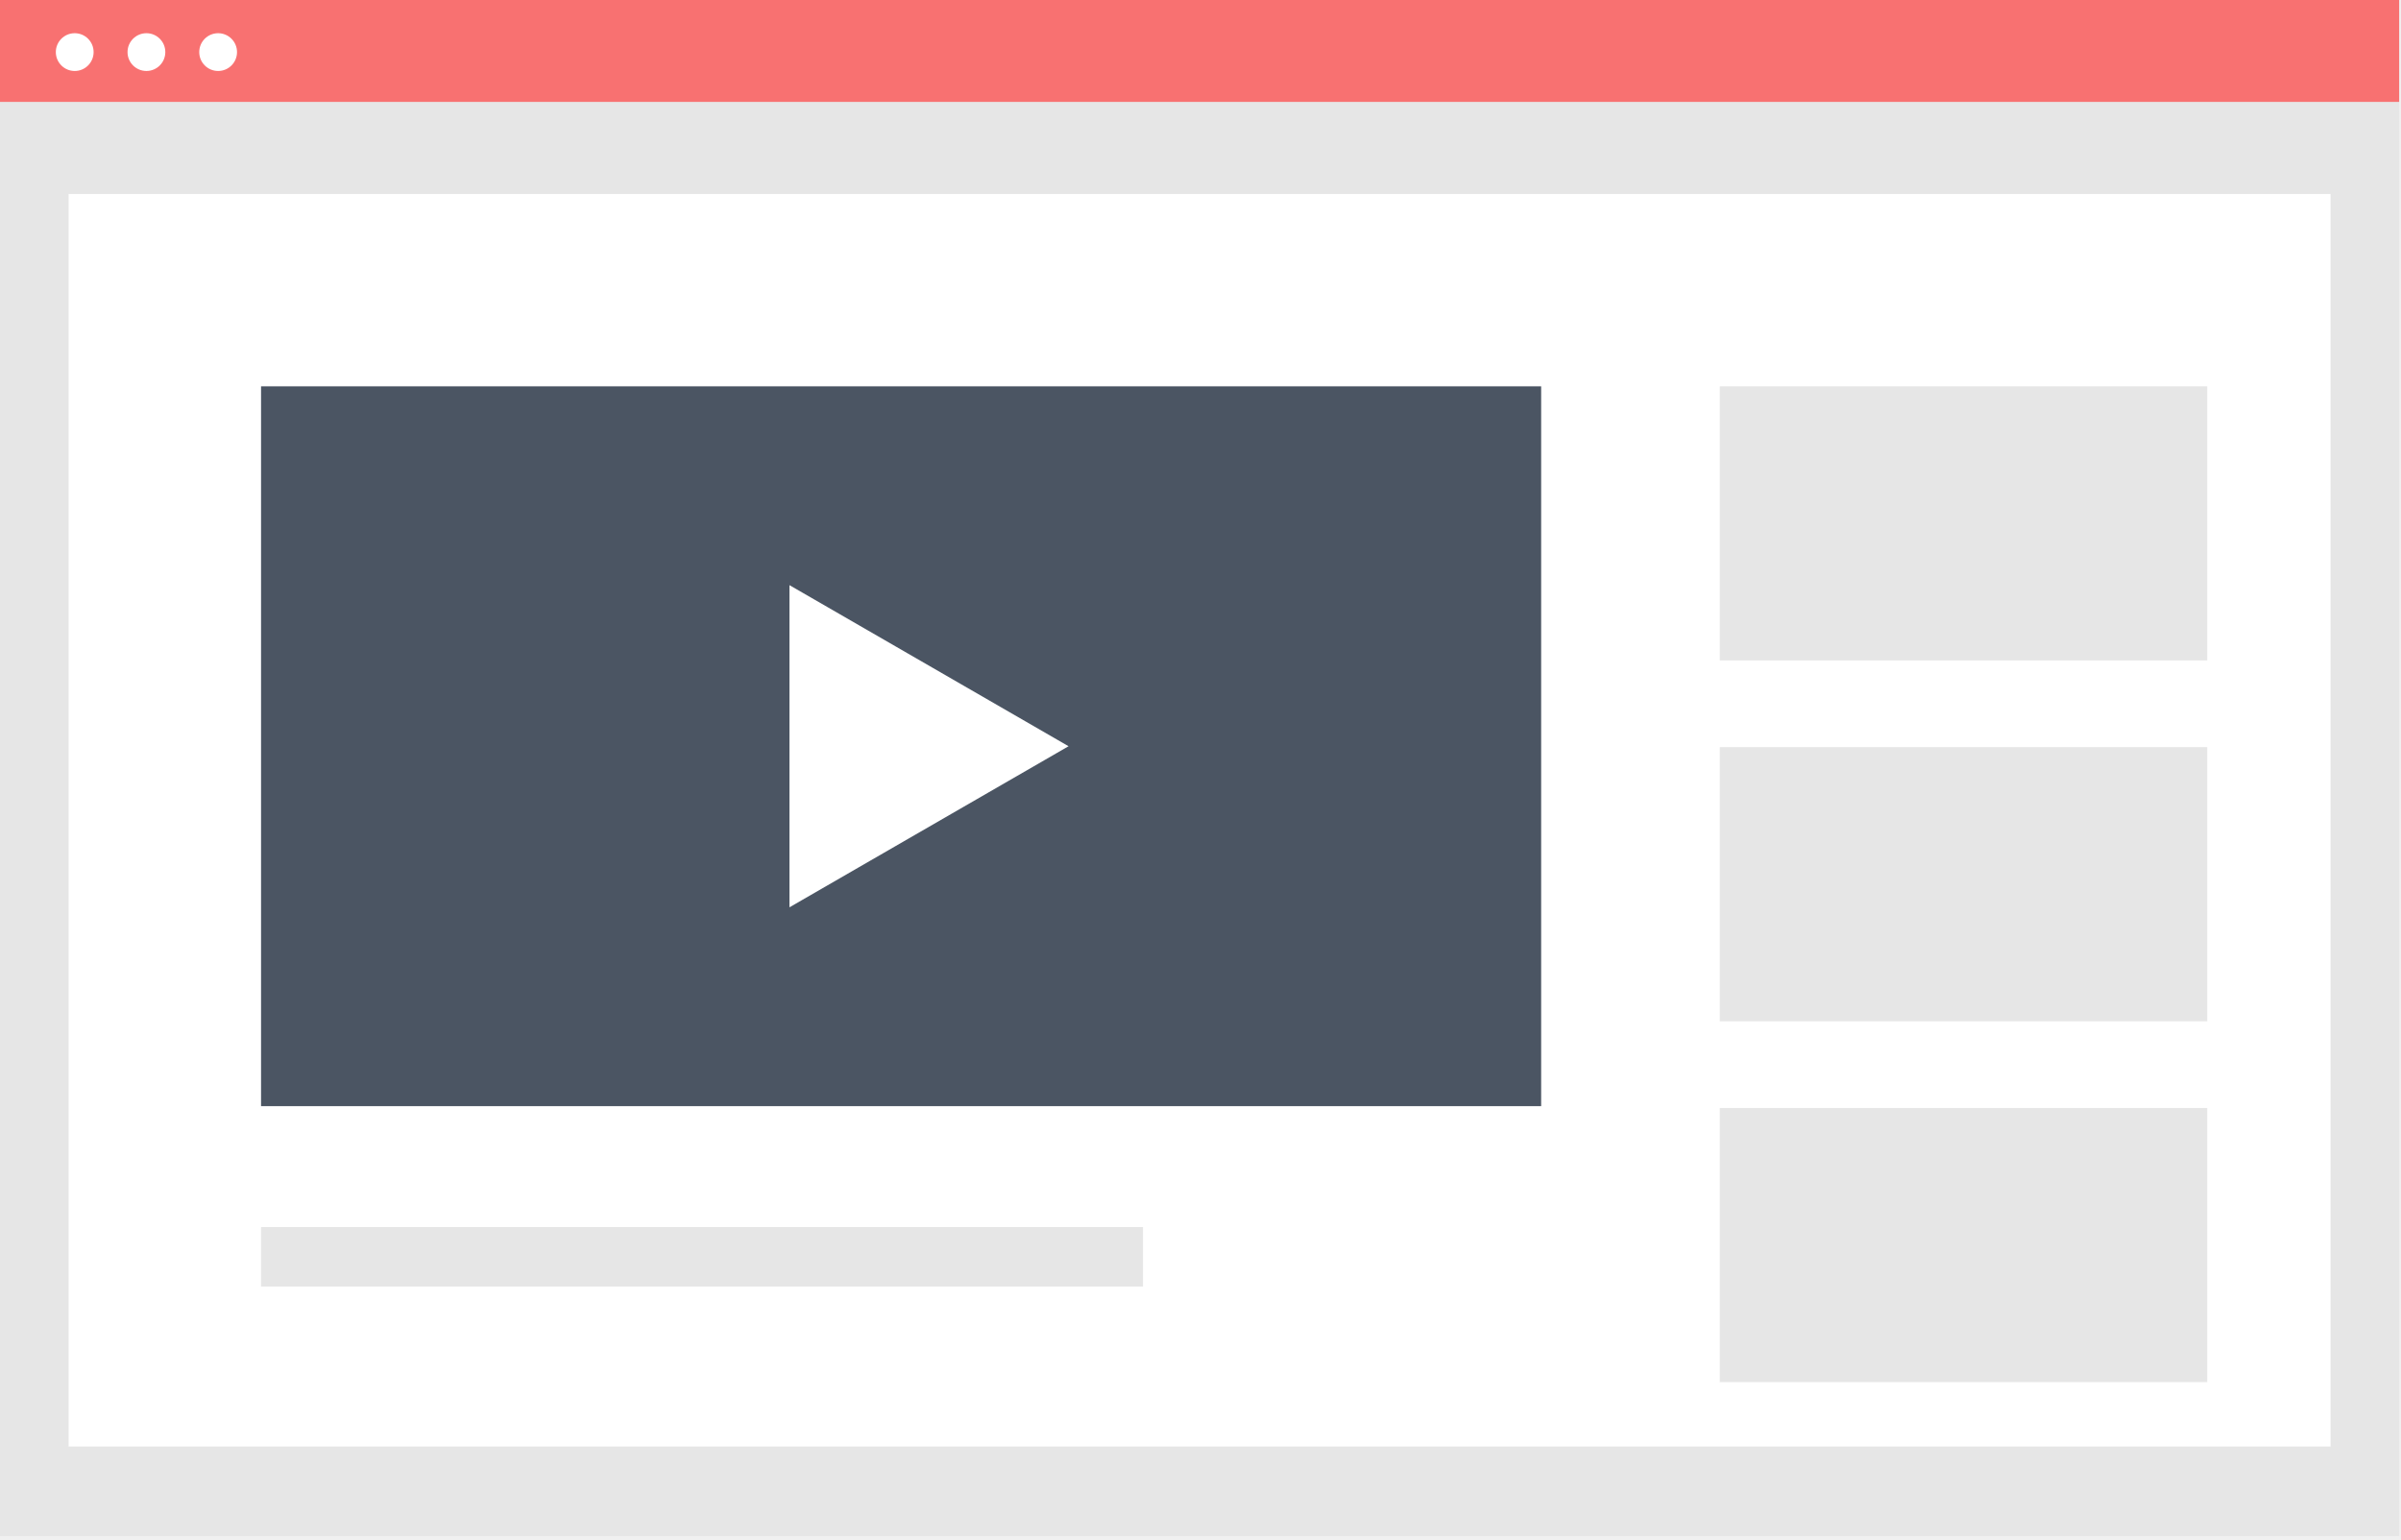
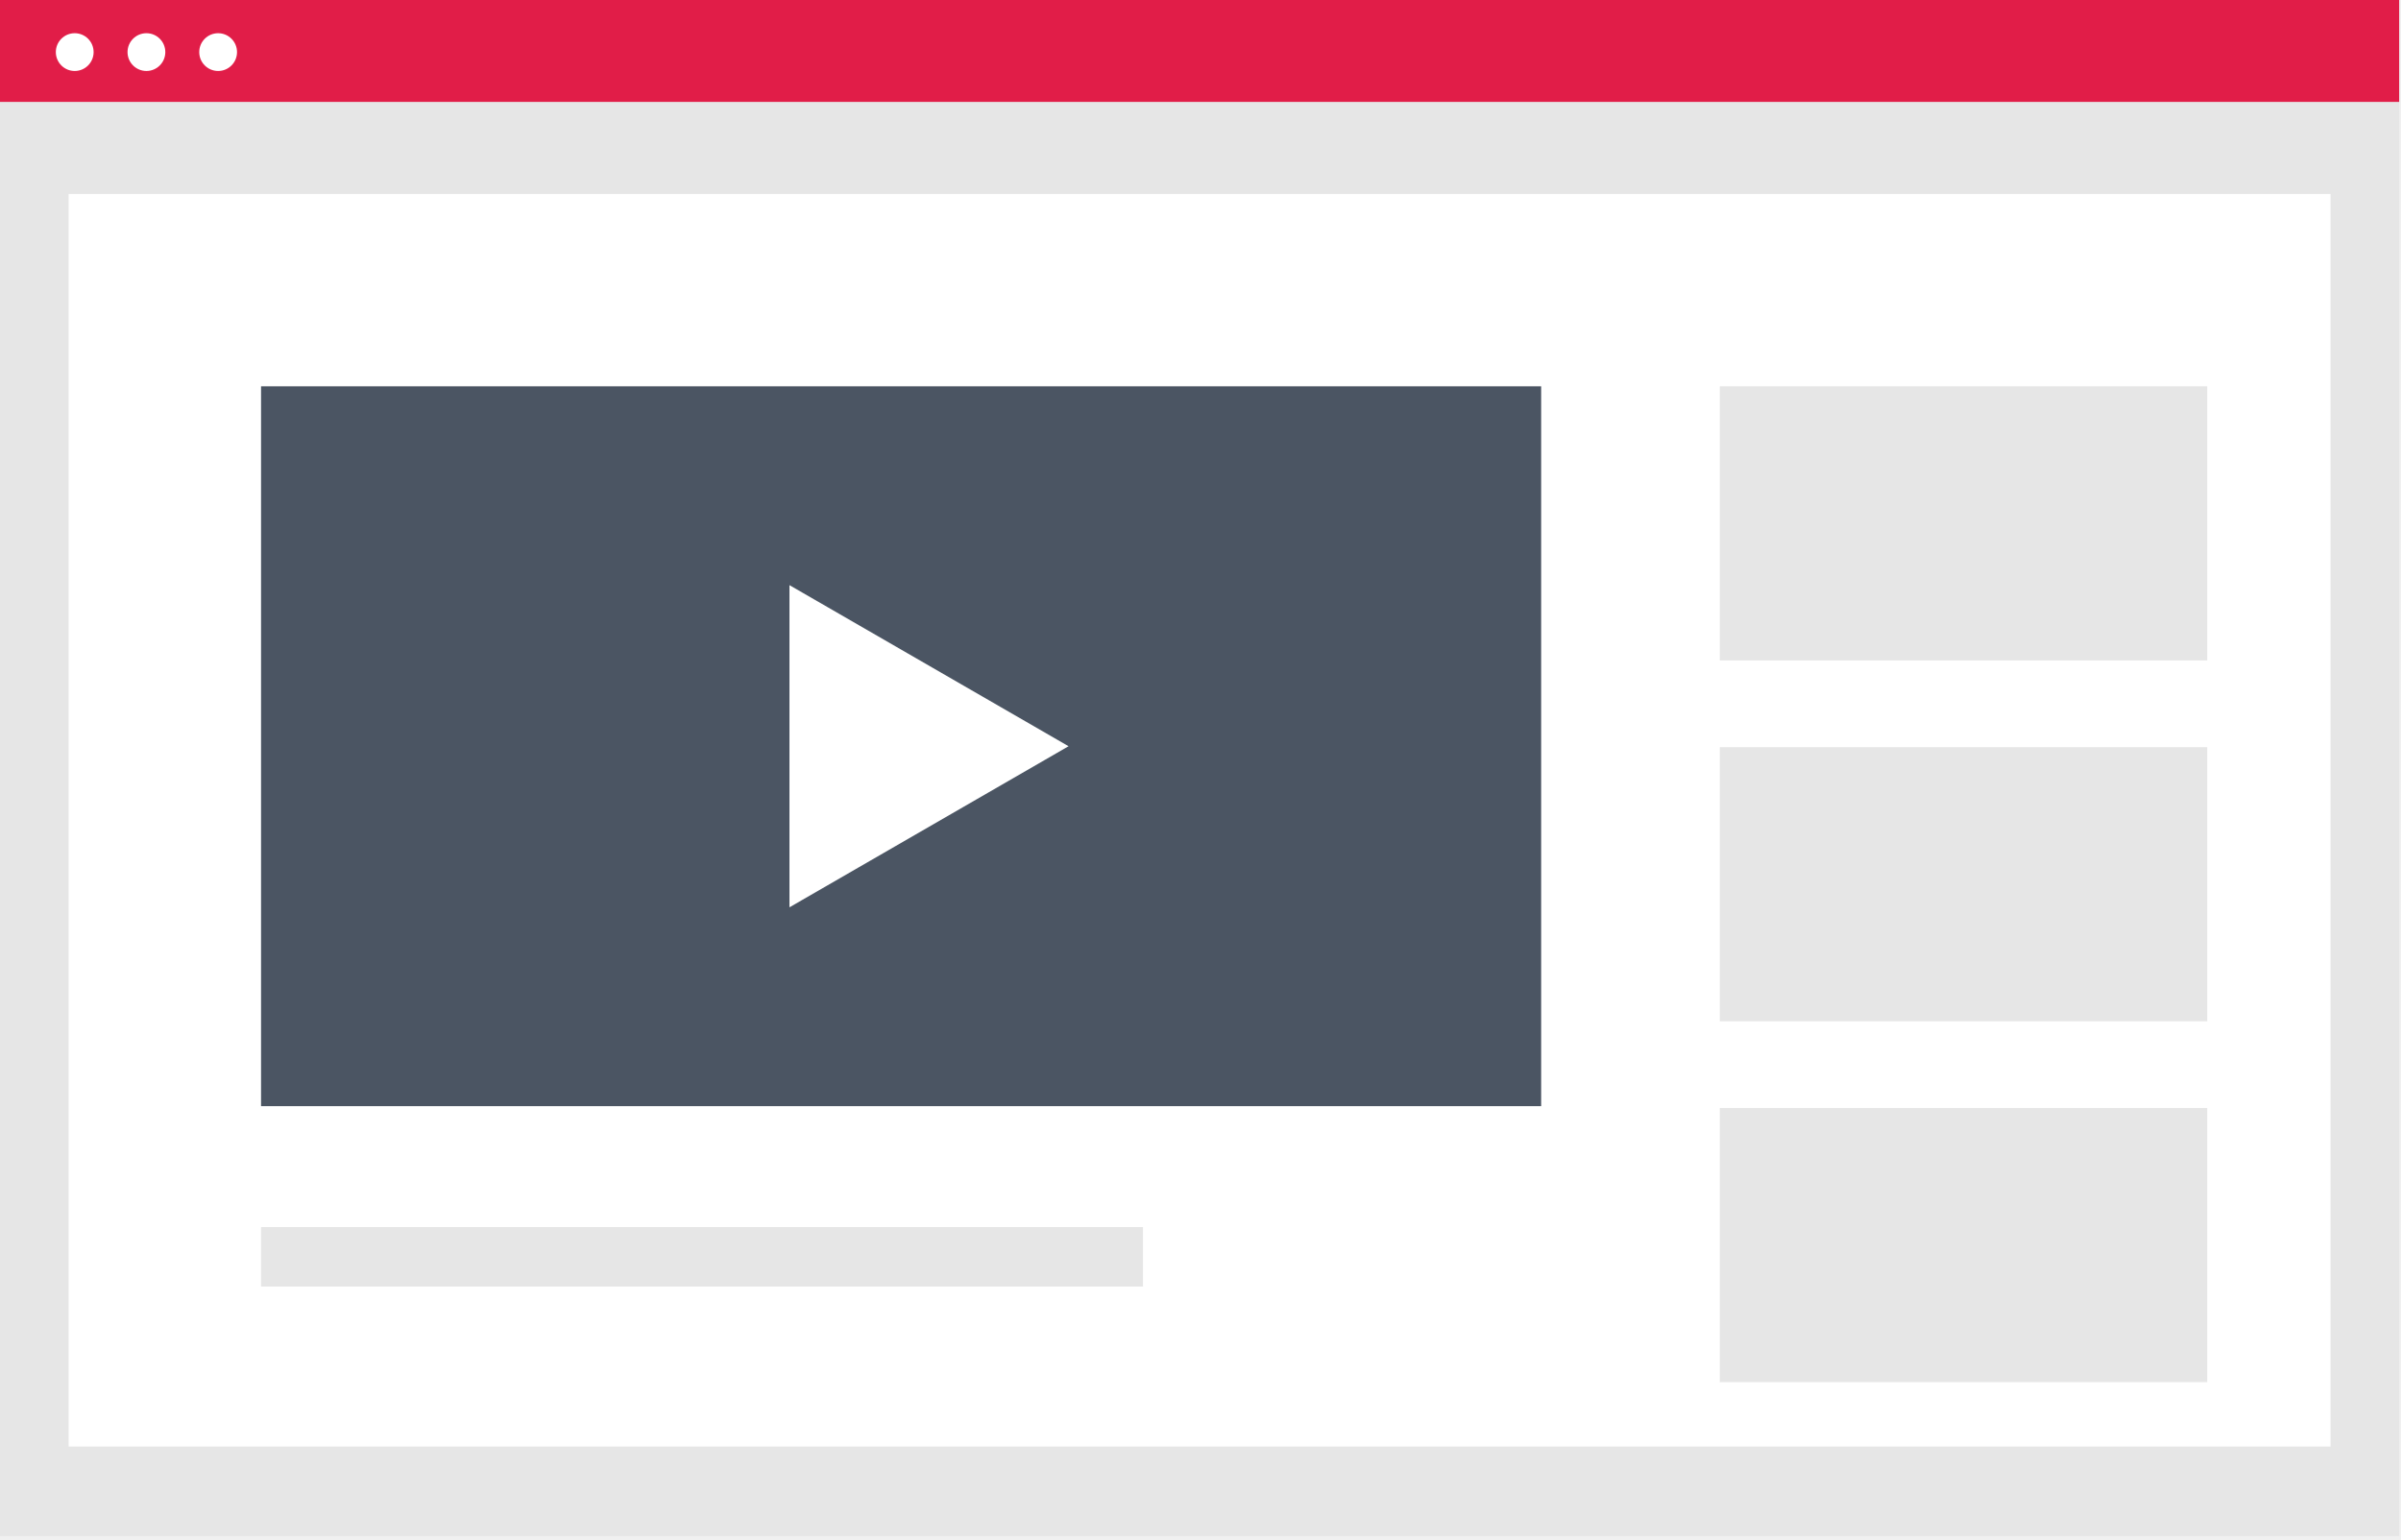
<svg xmlns="http://www.w3.org/2000/svg" width="100%" height="100%" viewBox="0 0 611 392" version="1.1" xml:space="preserve" style="fill-rule:evenodd;clip-rule:evenodd;stroke-linejoin:round;stroke-miterlimit:2;">
  <g transform="matrix(1,0,0,1,-0.26069,0)">
    <g>
      <g transform="matrix(1,0,0,1,0,-0.34611)">
        <rect x="0.261" y="0.346" width="610.532" height="391.012" style="fill:rgb(230,230,230);" />
      </g>
      <rect x="17.719" y="49.389" width="575.616" height="318.837" style="fill:white;" />
      <g transform="matrix(1,0,0,1,0.26069,0)">
-         <rect x="0" y="0" width="610.532" height="25.938" style="fill:rgb(248,113,113);" />
+         <rect x="0" y="0" width="610.532" height="25.938" style="fill:#E11D48;" />
      </g>
      <circle cx="19.275" cy="13.261" r="4.807" style="fill:white;" />
      <circle cx="37.522" cy="13.261" r="4.807" style="fill:white;" />
      <circle cx="55.77" cy="13.261" r="4.807" style="fill:white;" />
      <rect x="66.692" y="98.34" width="325.756" height="183.238" style="fill:rgb(75,85,99);" />
      <rect x="437.903" y="98.34" width="124.052" height="69.78" style="fill:rgb(230,230,230);" />
      <rect x="437.903" y="190.195" width="124.052" height="69.78" style="fill:rgb(230,230,230);" />
      <rect x="437.903" y="282.051" width="124.052" height="69.78" style="fill:rgb(230,230,230);" />
      <rect x="66.692" y="312.354" width="224.431" height="15.151" style="fill:rgb(230,230,230);" />
      <path d="M272.184,189.959L201.161,148.954L201.161,230.963L272.184,189.959L201.161,148.954L201.161,230.963L272.184,189.959Z" style="fill:white;fill-rule:nonzero;" />
    </g>
  </g>
</svg>
